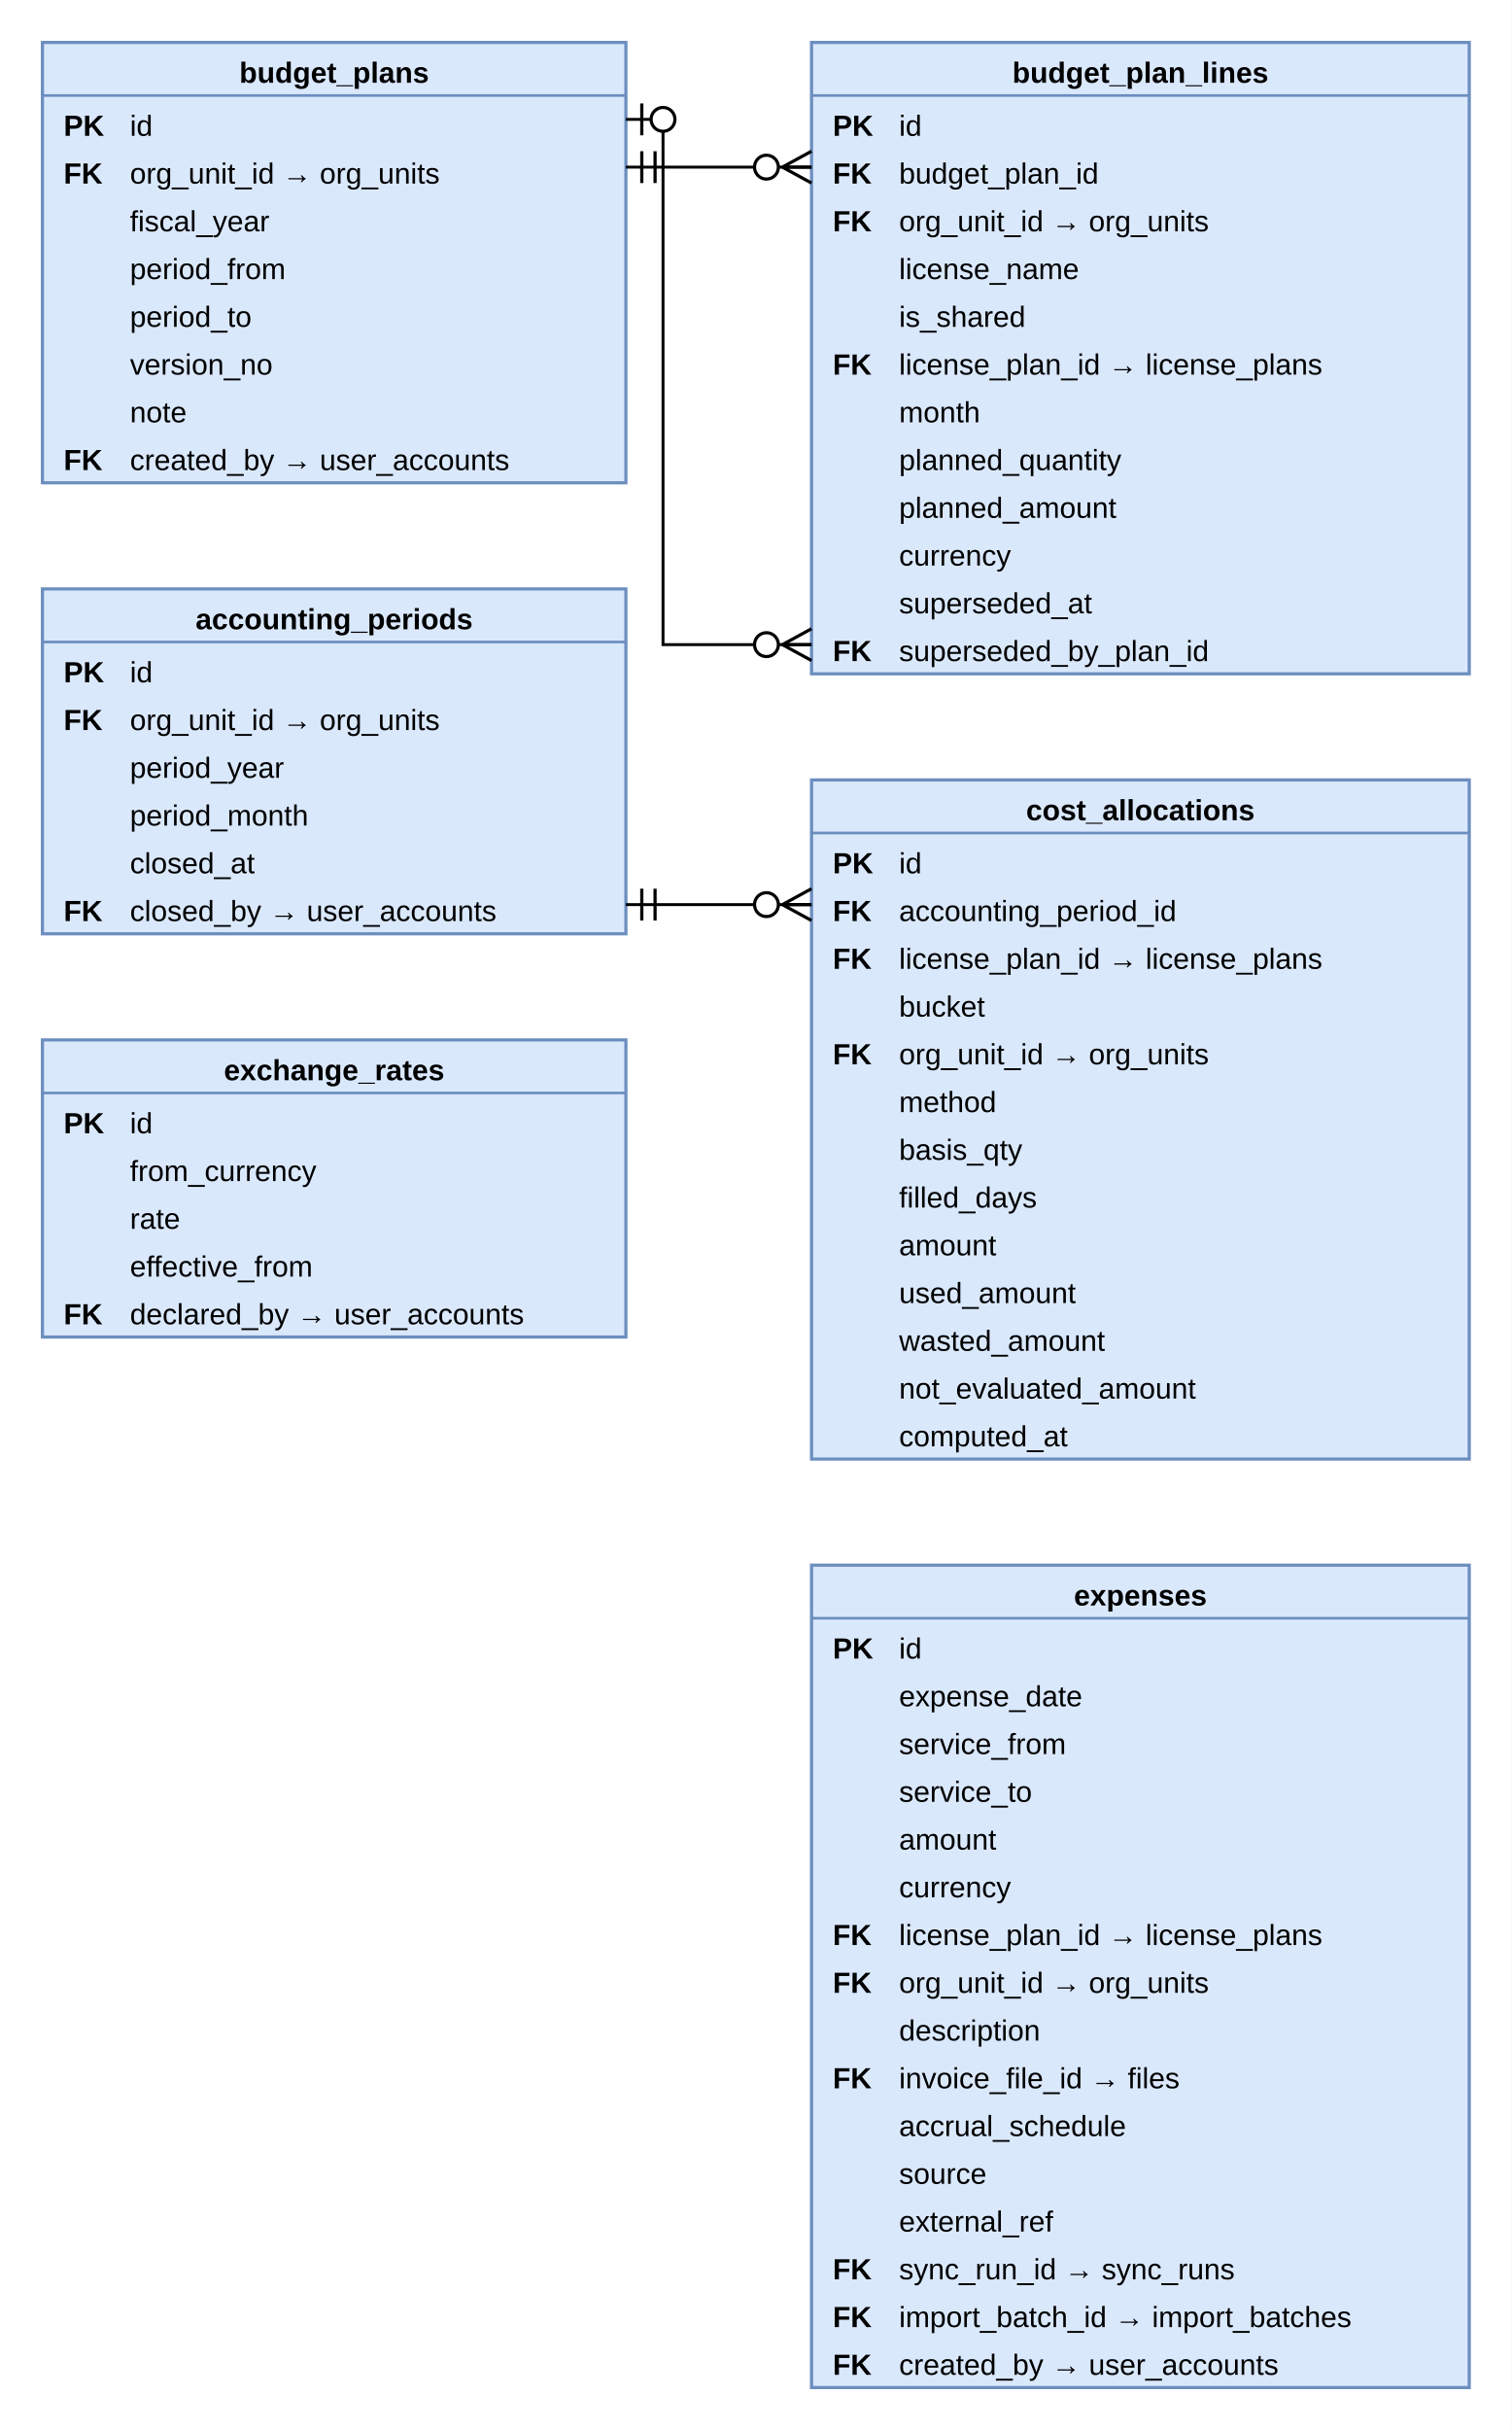
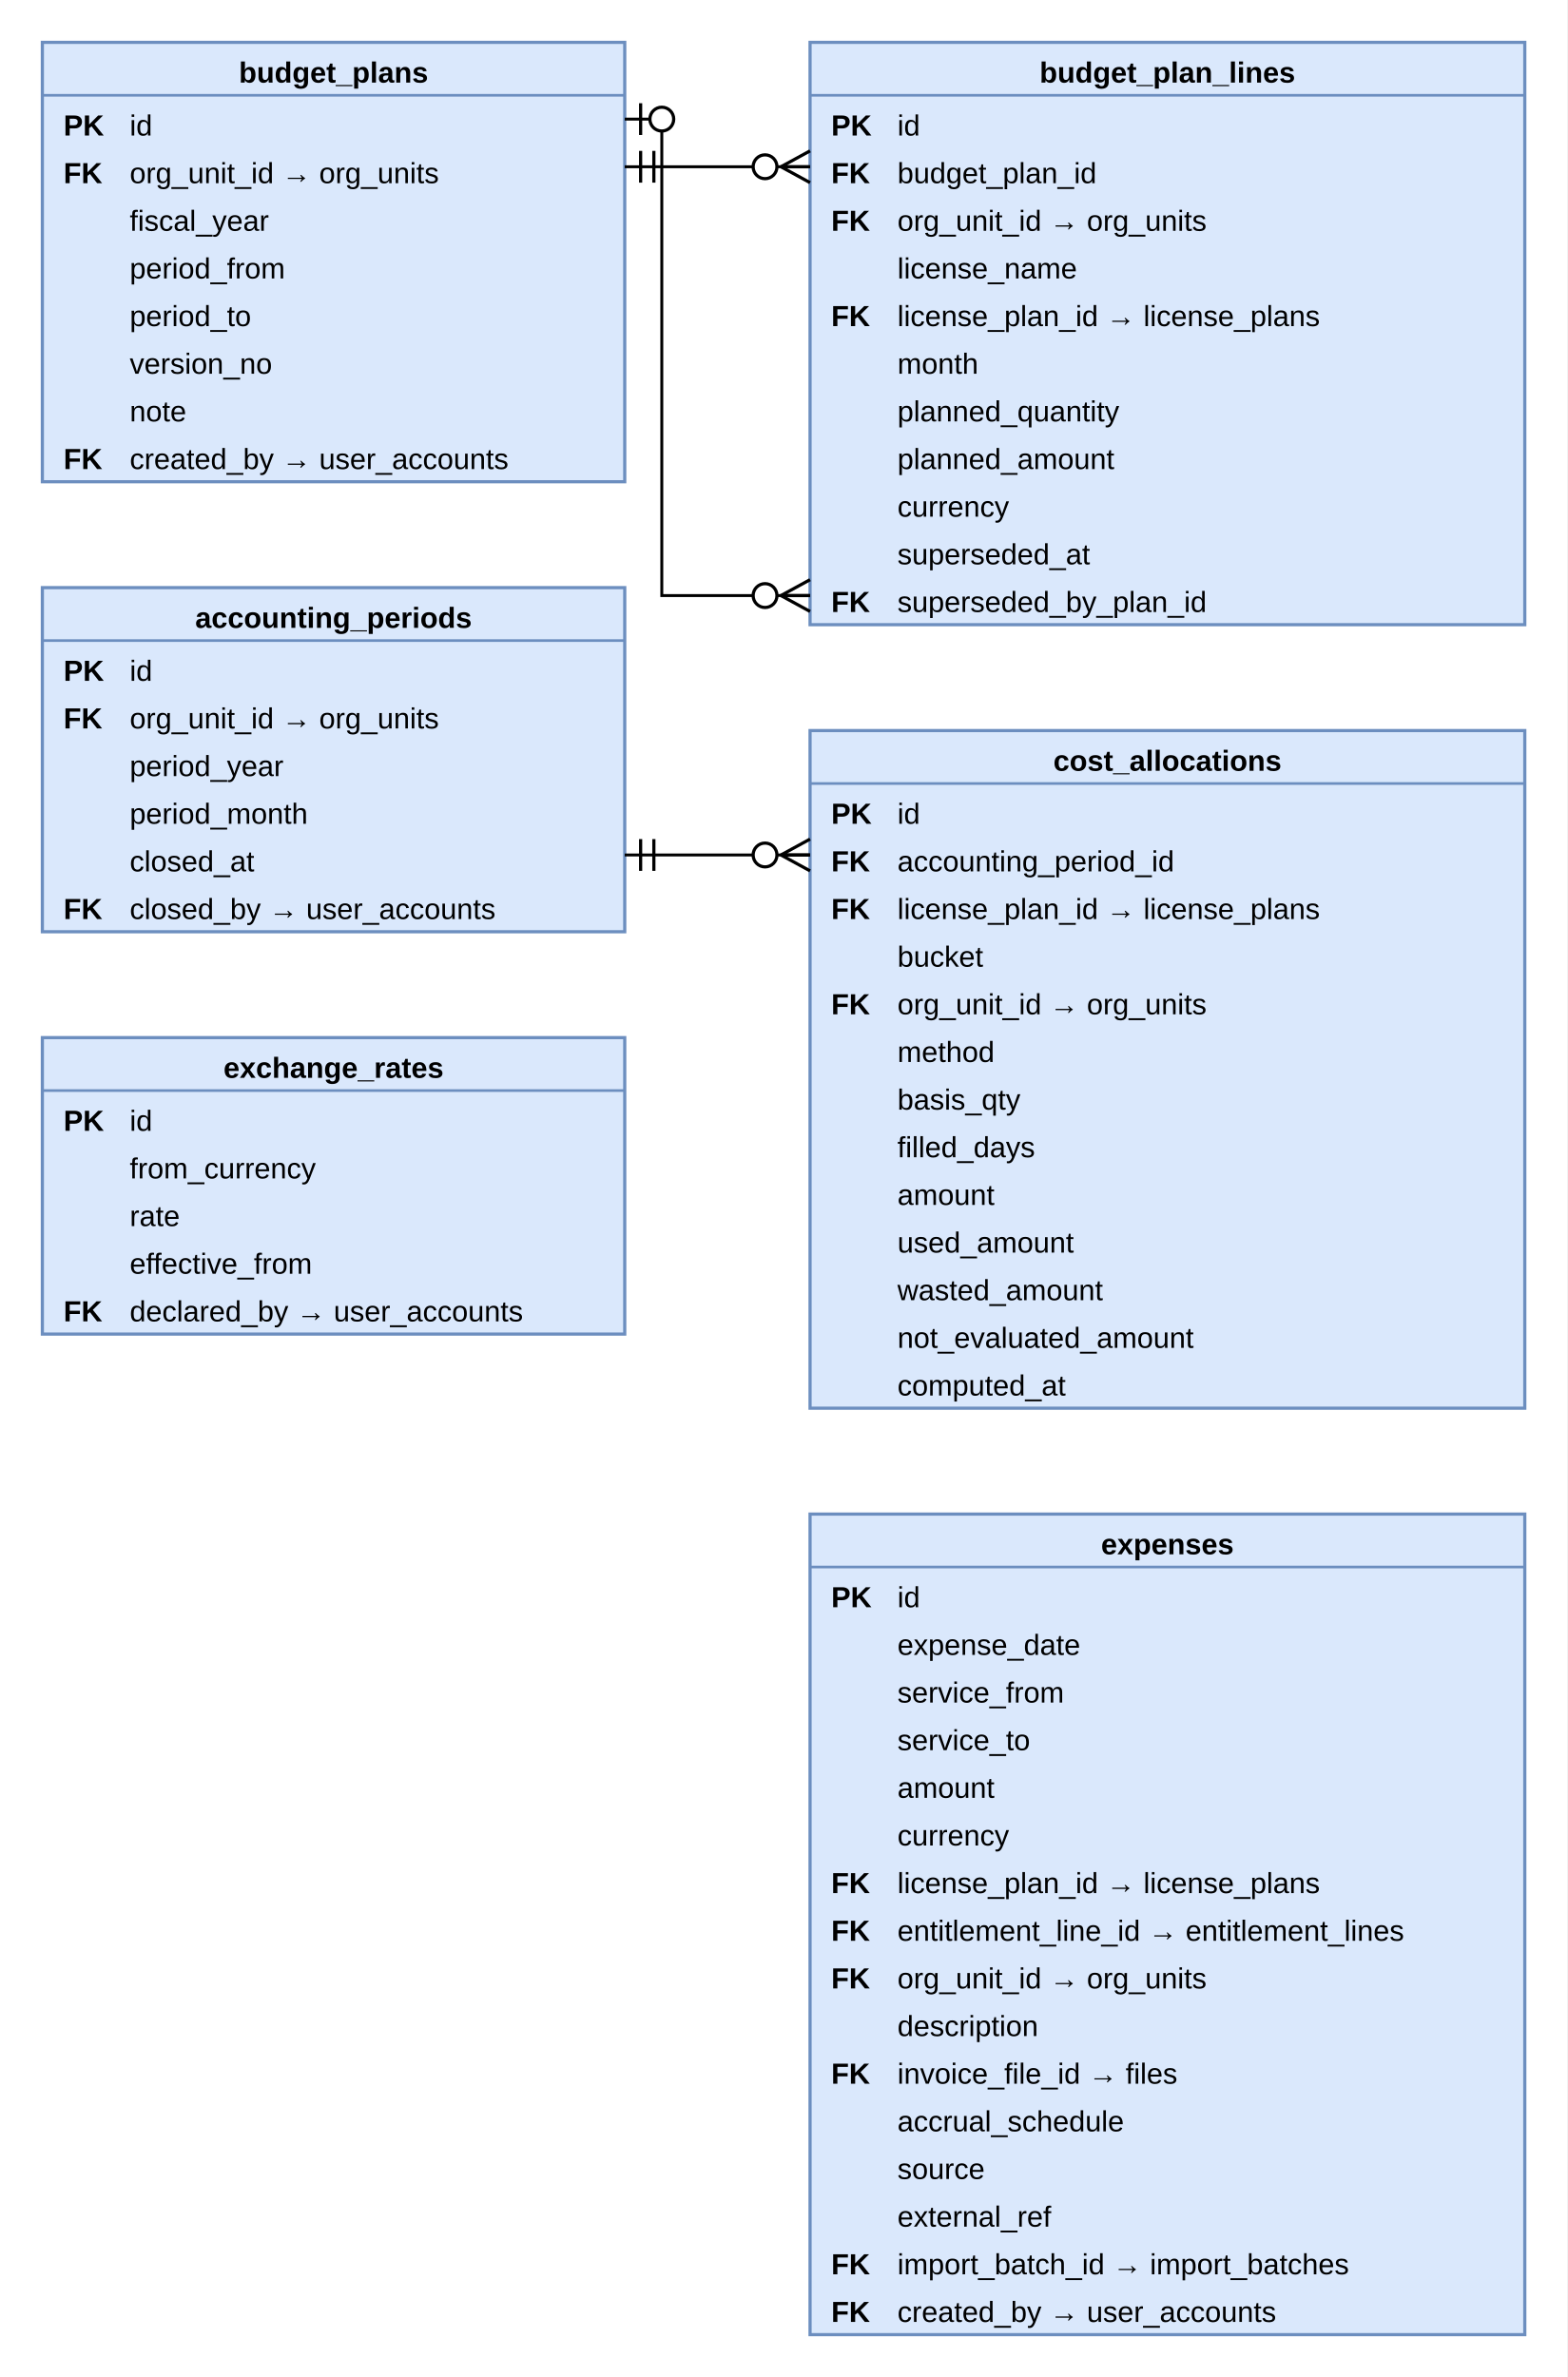
- <svg xmlns="http://www.w3.org/2000/svg" width="570" height="916" viewBox="0 0 570 916" font-family="Liberation Sans, Arial, Helvetica, sans-serif">
+ <svg xmlns="http://www.w3.org/2000/svg" width="592" height="898" viewBox="0 0 592 898" font-family="Liberation Sans, Arial, Helvetica, sans-serif">
  <rect width="100%" height="100%" fill="#ffffff" />
  <g transform="translate(-4.0,-4.0)">
    <rect x="20" y="20" width="220.0" height="166" fill="#DAE8FC" stroke="#6C8EBF" stroke-width="1.2" />
    <text x="130.0" y="35.2" font-size="11" fill="#000000" text-anchor="middle" font-weight="bold" xml:space="preserve">budget_plans</text>
    <line x1="20" y1="40" x2="240.0" y2="40" stroke="#6C8EBF" stroke-width="1" />
    <text x="28.0" y="55.2" font-size="11" fill="#000000" text-anchor="start" font-weight="bold" xml:space="preserve">PK</text>
    <text x="53.0" y="55.2" font-size="11" fill="#000000" text-anchor="start" xml:space="preserve">id</text>
    <text x="28.0" y="73.2" font-size="11" fill="#000000" text-anchor="start" font-weight="bold" xml:space="preserve">FK</text>
    <text x="53.0" y="73.2" font-size="11" fill="#000000" text-anchor="start" xml:space="preserve">org_unit_id → org_units</text>
    <text x="53.0" y="91.2" font-size="11" fill="#000000" text-anchor="start" xml:space="preserve">fiscal_year</text>
    <text x="53.0" y="109.2" font-size="11" fill="#000000" text-anchor="start" xml:space="preserve">period_from</text>
    <text x="53.0" y="127.2" font-size="11" fill="#000000" text-anchor="start" xml:space="preserve">period_to</text>
    <text x="53.0" y="145.2" font-size="11" fill="#000000" text-anchor="start" xml:space="preserve">version_no</text>
    <text x="53.0" y="163.2" font-size="11" fill="#000000" text-anchor="start" xml:space="preserve">note</text>
    <text x="28.0" y="181.2" font-size="11" fill="#000000" text-anchor="start" font-weight="bold" xml:space="preserve">FK</text>
    <text x="53.0" y="181.2" font-size="11" fill="#000000" text-anchor="start" xml:space="preserve">created_by → user_accounts</text>
    <rect x="20" y="226" width="220.0" height="130" fill="#DAE8FC" stroke="#6C8EBF" stroke-width="1.2" />
    <text x="130.0" y="241.2" font-size="11" fill="#000000" text-anchor="middle" font-weight="bold" xml:space="preserve">accounting_periods</text>
    <line x1="20" y1="246" x2="240.0" y2="246" stroke="#6C8EBF" stroke-width="1" />
    <text x="28.0" y="261.2" font-size="11" fill="#000000" text-anchor="start" font-weight="bold" xml:space="preserve">PK</text>
    <text x="53.0" y="261.2" font-size="11" fill="#000000" text-anchor="start" xml:space="preserve">id</text>
    <text x="28.0" y="279.2" font-size="11" fill="#000000" text-anchor="start" font-weight="bold" xml:space="preserve">FK</text>
    <text x="53.0" y="279.2" font-size="11" fill="#000000" text-anchor="start" xml:space="preserve">org_unit_id → org_units</text>
    <text x="53.0" y="297.2" font-size="11" fill="#000000" text-anchor="start" xml:space="preserve">period_year</text>
    <text x="53.0" y="315.2" font-size="11" fill="#000000" text-anchor="start" xml:space="preserve">period_month</text>
    <text x="53.0" y="333.2" font-size="11" fill="#000000" text-anchor="start" xml:space="preserve">closed_at</text>
    <text x="28.0" y="351.2" font-size="11" fill="#000000" text-anchor="start" font-weight="bold" xml:space="preserve">FK</text>
    <text x="53.0" y="351.2" font-size="11" fill="#000000" text-anchor="start" xml:space="preserve">closed_by → user_accounts</text>
    <rect x="20" y="396" width="220.0" height="112" fill="#DAE8FC" stroke="#6C8EBF" stroke-width="1.2" />
    <text x="130.0" y="411.2" font-size="11" fill="#000000" text-anchor="middle" font-weight="bold" xml:space="preserve">exchange_rates</text>
    <line x1="20" y1="416" x2="240.0" y2="416" stroke="#6C8EBF" stroke-width="1" />
    <text x="28.0" y="431.2" font-size="11" fill="#000000" text-anchor="start" font-weight="bold" xml:space="preserve">PK</text>
    <text x="53.0" y="431.2" font-size="11" fill="#000000" text-anchor="start" xml:space="preserve">id</text>
    <text x="53.0" y="449.2" font-size="11" fill="#000000" text-anchor="start" xml:space="preserve">from_currency</text>
    <text x="53.0" y="467.2" font-size="11" fill="#000000" text-anchor="start" xml:space="preserve">rate</text>
    <text x="53.0" y="485.2" font-size="11" fill="#000000" text-anchor="start" xml:space="preserve">effective_from</text>
    <text x="28.0" y="503.2" font-size="11" fill="#000000" text-anchor="start" font-weight="bold" xml:space="preserve">FK</text>
    <text x="53.0" y="503.2" font-size="11" fill="#000000" text-anchor="start" xml:space="preserve">declared_by → user_accounts</text>
-     <rect x="310.0" y="20" width="248.0" height="238" fill="#DAE8FC" stroke="#6C8EBF" stroke-width="1.2" />
-     <text x="434.0" y="35.2" font-size="11" fill="#000000" text-anchor="middle" font-weight="bold" xml:space="preserve">budget_plan_lines</text>
-     <line x1="310.0" y1="40" x2="558.0" y2="40" stroke="#6C8EBF" stroke-width="1" />
+     <rect x="310.0" y="20" width="270.0" height="220" fill="#DAE8FC" stroke="#6C8EBF" stroke-width="1.2" />
+     <text x="445.0" y="35.2" font-size="11" fill="#000000" text-anchor="middle" font-weight="bold" xml:space="preserve">budget_plan_lines</text>
+     <line x1="310.0" y1="40" x2="580.0" y2="40" stroke="#6C8EBF" stroke-width="1" />
    <text x="318.0" y="55.2" font-size="11" fill="#000000" text-anchor="start" font-weight="bold" xml:space="preserve">PK</text>
    <text x="343.0" y="55.2" font-size="11" fill="#000000" text-anchor="start" xml:space="preserve">id</text>
    <text x="318.0" y="73.2" font-size="11" fill="#000000" text-anchor="start" font-weight="bold" xml:space="preserve">FK</text>
    <text x="343.0" y="73.2" font-size="11" fill="#000000" text-anchor="start" xml:space="preserve">budget_plan_id</text>
    <text x="318.0" y="91.2" font-size="11" fill="#000000" text-anchor="start" font-weight="bold" xml:space="preserve">FK</text>
    <text x="343.0" y="91.2" font-size="11" fill="#000000" text-anchor="start" xml:space="preserve">org_unit_id → org_units</text>
    <text x="343.0" y="109.2" font-size="11" fill="#000000" text-anchor="start" xml:space="preserve">license_name</text>
-     <text x="343.0" y="127.2" font-size="11" fill="#000000" text-anchor="start" xml:space="preserve">is_shared</text>
-     <text x="318.0" y="145.2" font-size="11" fill="#000000" text-anchor="start" font-weight="bold" xml:space="preserve">FK</text>
-     <text x="343.0" y="145.2" font-size="11" fill="#000000" text-anchor="start" xml:space="preserve">license_plan_id → license_plans</text>
-     <text x="343.0" y="163.2" font-size="11" fill="#000000" text-anchor="start" xml:space="preserve">month</text>
-     <text x="343.0" y="181.2" font-size="11" fill="#000000" text-anchor="start" xml:space="preserve">planned_quantity</text>
-     <text x="343.0" y="199.2" font-size="11" fill="#000000" text-anchor="start" xml:space="preserve">planned_amount</text>
-     <text x="343.0" y="217.2" font-size="11" fill="#000000" text-anchor="start" xml:space="preserve">currency</text>
-     <text x="343.0" y="235.2" font-size="11" fill="#000000" text-anchor="start" xml:space="preserve">superseded_at</text>
-     <text x="318.0" y="253.2" font-size="11" fill="#000000" text-anchor="start" font-weight="bold" xml:space="preserve">FK</text>
-     <text x="343.0" y="253.2" font-size="11" fill="#000000" text-anchor="start" xml:space="preserve">superseded_by_plan_id</text>
-     <rect x="310.0" y="298" width="248.0" height="256" fill="#DAE8FC" stroke="#6C8EBF" stroke-width="1.2" />
-     <text x="434.0" y="313.2" font-size="11" fill="#000000" text-anchor="middle" font-weight="bold" xml:space="preserve">cost_allocations</text>
-     <line x1="310.0" y1="318" x2="558.0" y2="318" stroke="#6C8EBF" stroke-width="1" />
-     <text x="318.0" y="333.2" font-size="11" fill="#000000" text-anchor="start" font-weight="bold" xml:space="preserve">PK</text>
-     <text x="343.0" y="333.2" font-size="11" fill="#000000" text-anchor="start" xml:space="preserve">id</text>
+     <text x="318.0" y="127.2" font-size="11" fill="#000000" text-anchor="start" font-weight="bold" xml:space="preserve">FK</text>
+     <text x="343.0" y="127.2" font-size="11" fill="#000000" text-anchor="start" xml:space="preserve">license_plan_id → license_plans</text>
+     <text x="343.0" y="145.2" font-size="11" fill="#000000" text-anchor="start" xml:space="preserve">month</text>
+     <text x="343.0" y="163.2" font-size="11" fill="#000000" text-anchor="start" xml:space="preserve">planned_quantity</text>
+     <text x="343.0" y="181.2" font-size="11" fill="#000000" text-anchor="start" xml:space="preserve">planned_amount</text>
+     <text x="343.0" y="199.2" font-size="11" fill="#000000" text-anchor="start" xml:space="preserve">currency</text>
+     <text x="343.0" y="217.2" font-size="11" fill="#000000" text-anchor="start" xml:space="preserve">superseded_at</text>
+     <text x="318.0" y="235.2" font-size="11" fill="#000000" text-anchor="start" font-weight="bold" xml:space="preserve">FK</text>
+     <text x="343.0" y="235.2" font-size="11" fill="#000000" text-anchor="start" xml:space="preserve">superseded_by_plan_id</text>
+     <rect x="310.0" y="280" width="270.0" height="256" fill="#DAE8FC" stroke="#6C8EBF" stroke-width="1.2" />
+     <text x="445.0" y="295.2" font-size="11" fill="#000000" text-anchor="middle" font-weight="bold" xml:space="preserve">cost_allocations</text>
+     <line x1="310.0" y1="300" x2="580.0" y2="300" stroke="#6C8EBF" stroke-width="1" />
+     <text x="318.0" y="315.2" font-size="11" fill="#000000" text-anchor="start" font-weight="bold" xml:space="preserve">PK</text>
+     <text x="343.0" y="315.2" font-size="11" fill="#000000" text-anchor="start" xml:space="preserve">id</text>
+     <text x="318.0" y="333.2" font-size="11" fill="#000000" text-anchor="start" font-weight="bold" xml:space="preserve">FK</text>
+     <text x="343.0" y="333.2" font-size="11" fill="#000000" text-anchor="start" xml:space="preserve">accounting_period_id</text>
    <text x="318.0" y="351.2" font-size="11" fill="#000000" text-anchor="start" font-weight="bold" xml:space="preserve">FK</text>
-     <text x="343.0" y="351.2" font-size="11" fill="#000000" text-anchor="start" xml:space="preserve">accounting_period_id</text>
-     <text x="318.0" y="369.2" font-size="11" fill="#000000" text-anchor="start" font-weight="bold" xml:space="preserve">FK</text>
-     <text x="343.0" y="369.2" font-size="11" fill="#000000" text-anchor="start" xml:space="preserve">license_plan_id → license_plans</text>
-     <text x="343.0" y="387.2" font-size="11" fill="#000000" text-anchor="start" xml:space="preserve">bucket</text>
-     <text x="318.0" y="405.2" font-size="11" fill="#000000" text-anchor="start" font-weight="bold" xml:space="preserve">FK</text>
-     <text x="343.0" y="405.2" font-size="11" fill="#000000" text-anchor="start" xml:space="preserve">org_unit_id → org_units</text>
-     <text x="343.0" y="423.2" font-size="11" fill="#000000" text-anchor="start" xml:space="preserve">method</text>
-     <text x="343.0" y="441.2" font-size="11" fill="#000000" text-anchor="start" xml:space="preserve">basis_qty</text>
-     <text x="343.0" y="459.2" font-size="11" fill="#000000" text-anchor="start" xml:space="preserve">filled_days</text>
-     <text x="343.0" y="477.2" font-size="11" fill="#000000" text-anchor="start" xml:space="preserve">amount</text>
-     <text x="343.0" y="495.2" font-size="11" fill="#000000" text-anchor="start" xml:space="preserve">used_amount</text>
-     <text x="343.0" y="513.2" font-size="11" fill="#000000" text-anchor="start" xml:space="preserve">wasted_amount</text>
-     <text x="343.0" y="531.2" font-size="11" fill="#000000" text-anchor="start" xml:space="preserve">not_evaluated_amount</text>
-     <text x="343.0" y="549.2" font-size="11" fill="#000000" text-anchor="start" xml:space="preserve">computed_at</text>
-     <rect x="310.0" y="594" width="248.0" height="310" fill="#DAE8FC" stroke="#6C8EBF" stroke-width="1.2" />
-     <text x="434.0" y="609.2" font-size="11" fill="#000000" text-anchor="middle" font-weight="bold" xml:space="preserve">expenses</text>
-     <line x1="310.0" y1="614" x2="558.0" y2="614" stroke="#6C8EBF" stroke-width="1" />
-     <text x="318.0" y="629.2" font-size="11" fill="#000000" text-anchor="start" font-weight="bold" xml:space="preserve">PK</text>
-     <text x="343.0" y="629.2" font-size="11" fill="#000000" text-anchor="start" xml:space="preserve">id</text>
-     <text x="343.0" y="647.2" font-size="11" fill="#000000" text-anchor="start" xml:space="preserve">expense_date</text>
-     <text x="343.0" y="665.2" font-size="11" fill="#000000" text-anchor="start" xml:space="preserve">service_from</text>
-     <text x="343.0" y="683.2" font-size="11" fill="#000000" text-anchor="start" xml:space="preserve">service_to</text>
-     <text x="343.0" y="701.2" font-size="11" fill="#000000" text-anchor="start" xml:space="preserve">amount</text>
-     <text x="343.0" y="719.2" font-size="11" fill="#000000" text-anchor="start" xml:space="preserve">currency</text>
+     <text x="343.0" y="351.2" font-size="11" fill="#000000" text-anchor="start" xml:space="preserve">license_plan_id → license_plans</text>
+     <text x="343.0" y="369.2" font-size="11" fill="#000000" text-anchor="start" xml:space="preserve">bucket</text>
+     <text x="318.0" y="387.2" font-size="11" fill="#000000" text-anchor="start" font-weight="bold" xml:space="preserve">FK</text>
+     <text x="343.0" y="387.2" font-size="11" fill="#000000" text-anchor="start" xml:space="preserve">org_unit_id → org_units</text>
+     <text x="343.0" y="405.2" font-size="11" fill="#000000" text-anchor="start" xml:space="preserve">method</text>
+     <text x="343.0" y="423.2" font-size="11" fill="#000000" text-anchor="start" xml:space="preserve">basis_qty</text>
+     <text x="343.0" y="441.2" font-size="11" fill="#000000" text-anchor="start" xml:space="preserve">filled_days</text>
+     <text x="343.0" y="459.2" font-size="11" fill="#000000" text-anchor="start" xml:space="preserve">amount</text>
+     <text x="343.0" y="477.2" font-size="11" fill="#000000" text-anchor="start" xml:space="preserve">used_amount</text>
+     <text x="343.0" y="495.2" font-size="11" fill="#000000" text-anchor="start" xml:space="preserve">wasted_amount</text>
+     <text x="343.0" y="513.2" font-size="11" fill="#000000" text-anchor="start" xml:space="preserve">not_evaluated_amount</text>
+     <text x="343.0" y="531.2" font-size="11" fill="#000000" text-anchor="start" xml:space="preserve">computed_at</text>
+     <rect x="310.0" y="576" width="270.0" height="310" fill="#DAE8FC" stroke="#6C8EBF" stroke-width="1.2" />
+     <text x="445.0" y="591.2" font-size="11" fill="#000000" text-anchor="middle" font-weight="bold" xml:space="preserve">expenses</text>
+     <line x1="310.0" y1="596" x2="580.0" y2="596" stroke="#6C8EBF" stroke-width="1" />
+     <text x="318.0" y="611.2" font-size="11" fill="#000000" text-anchor="start" font-weight="bold" xml:space="preserve">PK</text>
+     <text x="343.0" y="611.2" font-size="11" fill="#000000" text-anchor="start" xml:space="preserve">id</text>
+     <text x="343.0" y="629.2" font-size="11" fill="#000000" text-anchor="start" xml:space="preserve">expense_date</text>
+     <text x="343.0" y="647.2" font-size="11" fill="#000000" text-anchor="start" xml:space="preserve">service_from</text>
+     <text x="343.0" y="665.2" font-size="11" fill="#000000" text-anchor="start" xml:space="preserve">service_to</text>
+     <text x="343.0" y="683.2" font-size="11" fill="#000000" text-anchor="start" xml:space="preserve">amount</text>
+     <text x="343.0" y="701.2" font-size="11" fill="#000000" text-anchor="start" xml:space="preserve">currency</text>
+     <text x="318.0" y="719.2" font-size="11" fill="#000000" text-anchor="start" font-weight="bold" xml:space="preserve">FK</text>
+     <text x="343.0" y="719.2" font-size="11" fill="#000000" text-anchor="start" xml:space="preserve">license_plan_id → license_plans</text>
    <text x="318.0" y="737.2" font-size="11" fill="#000000" text-anchor="start" font-weight="bold" xml:space="preserve">FK</text>
-     <text x="343.0" y="737.2" font-size="11" fill="#000000" text-anchor="start" xml:space="preserve">license_plan_id → license_plans</text>
+     <text x="343.0" y="737.2" font-size="11" fill="#000000" text-anchor="start" xml:space="preserve">entitlement_line_id → entitlement_lines</text>
    <text x="318.0" y="755.2" font-size="11" fill="#000000" text-anchor="start" font-weight="bold" xml:space="preserve">FK</text>
    <text x="343.0" y="755.2" font-size="11" fill="#000000" text-anchor="start" xml:space="preserve">org_unit_id → org_units</text>
    <text x="343.0" y="773.2" font-size="11" fill="#000000" text-anchor="start" xml:space="preserve">description</text>
    <text x="318.0" y="791.2" font-size="11" fill="#000000" text-anchor="start" font-weight="bold" xml:space="preserve">FK</text>
    <text x="343.0" y="791.2" font-size="11" fill="#000000" text-anchor="start" xml:space="preserve">invoice_file_id → files</text>
    <text x="343.0" y="809.2" font-size="11" fill="#000000" text-anchor="start" xml:space="preserve">accrual_schedule</text>
    <text x="343.0" y="827.2" font-size="11" fill="#000000" text-anchor="start" xml:space="preserve">source</text>
    <text x="343.0" y="845.2" font-size="11" fill="#000000" text-anchor="start" xml:space="preserve">external_ref</text>
    <text x="318.0" y="863.2" font-size="11" fill="#000000" text-anchor="start" font-weight="bold" xml:space="preserve">FK</text>
-     <text x="343.0" y="863.2" font-size="11" fill="#000000" text-anchor="start" xml:space="preserve">sync_run_id → sync_runs</text>
+     <text x="343.0" y="863.2" font-size="11" fill="#000000" text-anchor="start" xml:space="preserve">import_batch_id → import_batches</text>
    <text x="318.0" y="881.2" font-size="11" fill="#000000" text-anchor="start" font-weight="bold" xml:space="preserve">FK</text>
-     <text x="343.0" y="881.2" font-size="11" fill="#000000" text-anchor="start" xml:space="preserve">import_batch_id → import_batches</text>
-     <text x="318.0" y="899.2" font-size="11" fill="#000000" text-anchor="start" font-weight="bold" xml:space="preserve">FK</text>
-     <text x="343.0" y="899.2" font-size="11" fill="#000000" text-anchor="start" xml:space="preserve">created_by → user_accounts</text>
+     <text x="343.0" y="881.2" font-size="11" fill="#000000" text-anchor="start" xml:space="preserve">created_by → user_accounts</text>
    <path d="M240.0,67.0 L310.0,67.0" fill="none" stroke="#000000" stroke-width="1.1" />
    <path d="M299.0,67.0 L310.0,73.0 M299.0,67.0 L310.0,61.0 M299.0,67.0 L310.0,67.0" fill="none" stroke="#000000" stroke-width="1.2" />
    <circle cx="293.0" cy="67.0" r="4.5" fill="#fff" stroke="#000000" stroke-width="1.2" />
    <path d="M246.0,61.0 L246.0,73.0" stroke="#000000" stroke-width="1.2" />
    <path d="M251.0,61.0 L251.0,73.0" stroke="#000000" stroke-width="1.2" />
-     <path d="M240.0,49.0 L254.0,49.0 L254.0,247.0 L310.0,247.0" fill="none" stroke="#000000" stroke-width="1.1" />
-     <path d="M299.0,247.0 L310.0,253.0 M299.0,247.0 L310.0,241.0 M299.0,247.0 L310.0,247.0" fill="none" stroke="#000000" stroke-width="1.2" />
-     <circle cx="293.0" cy="247.0" r="4.5" fill="#fff" stroke="#000000" stroke-width="1.2" />
+     <path d="M240.0,49.0 L254.0,49.0 L254.0,229.0 L310.0,229.0" fill="none" stroke="#000000" stroke-width="1.1" />
+     <path d="M299.0,229.0 L310.0,235.0 M299.0,229.0 L310.0,223.0 M299.0,229.0 L310.0,229.0" fill="none" stroke="#000000" stroke-width="1.2" />
+     <circle cx="293.0" cy="229.0" r="4.5" fill="#fff" stroke="#000000" stroke-width="1.2" />
    <path d="M246.0,43.0 L246.0,55.0" stroke="#000000" stroke-width="1.2" />
    <circle cx="254.0" cy="49.0" r="4.5" fill="#fff" stroke="#000000" stroke-width="1.2" />
-     <path d="M240.0,345.0 L310.0,345.0" fill="none" stroke="#000000" stroke-width="1.1" />
-     <path d="M299.0,345.0 L310.0,351.0 M299.0,345.0 L310.0,339.0 M299.0,345.0 L310.0,345.0" fill="none" stroke="#000000" stroke-width="1.2" />
-     <circle cx="293.0" cy="345.0" r="4.5" fill="#fff" stroke="#000000" stroke-width="1.2" />
-     <path d="M246.0,339.0 L246.0,351.0" stroke="#000000" stroke-width="1.2" />
-     <path d="M251.0,339.0 L251.0,351.0" stroke="#000000" stroke-width="1.2" />
+     <path d="M240.0,327.0 L310.0,327.0" fill="none" stroke="#000000" stroke-width="1.1" />
+     <path d="M299.0,327.0 L310.0,333.0 M299.0,327.0 L310.0,321.0 M299.0,327.0 L310.0,327.0" fill="none" stroke="#000000" stroke-width="1.2" />
+     <circle cx="293.0" cy="327.0" r="4.5" fill="#fff" stroke="#000000" stroke-width="1.2" />
+     <path d="M246.0,321.0 L246.0,333.0" stroke="#000000" stroke-width="1.2" />
+     <path d="M251.0,321.0 L251.0,333.0" stroke="#000000" stroke-width="1.2" />
  </g>
</svg>
